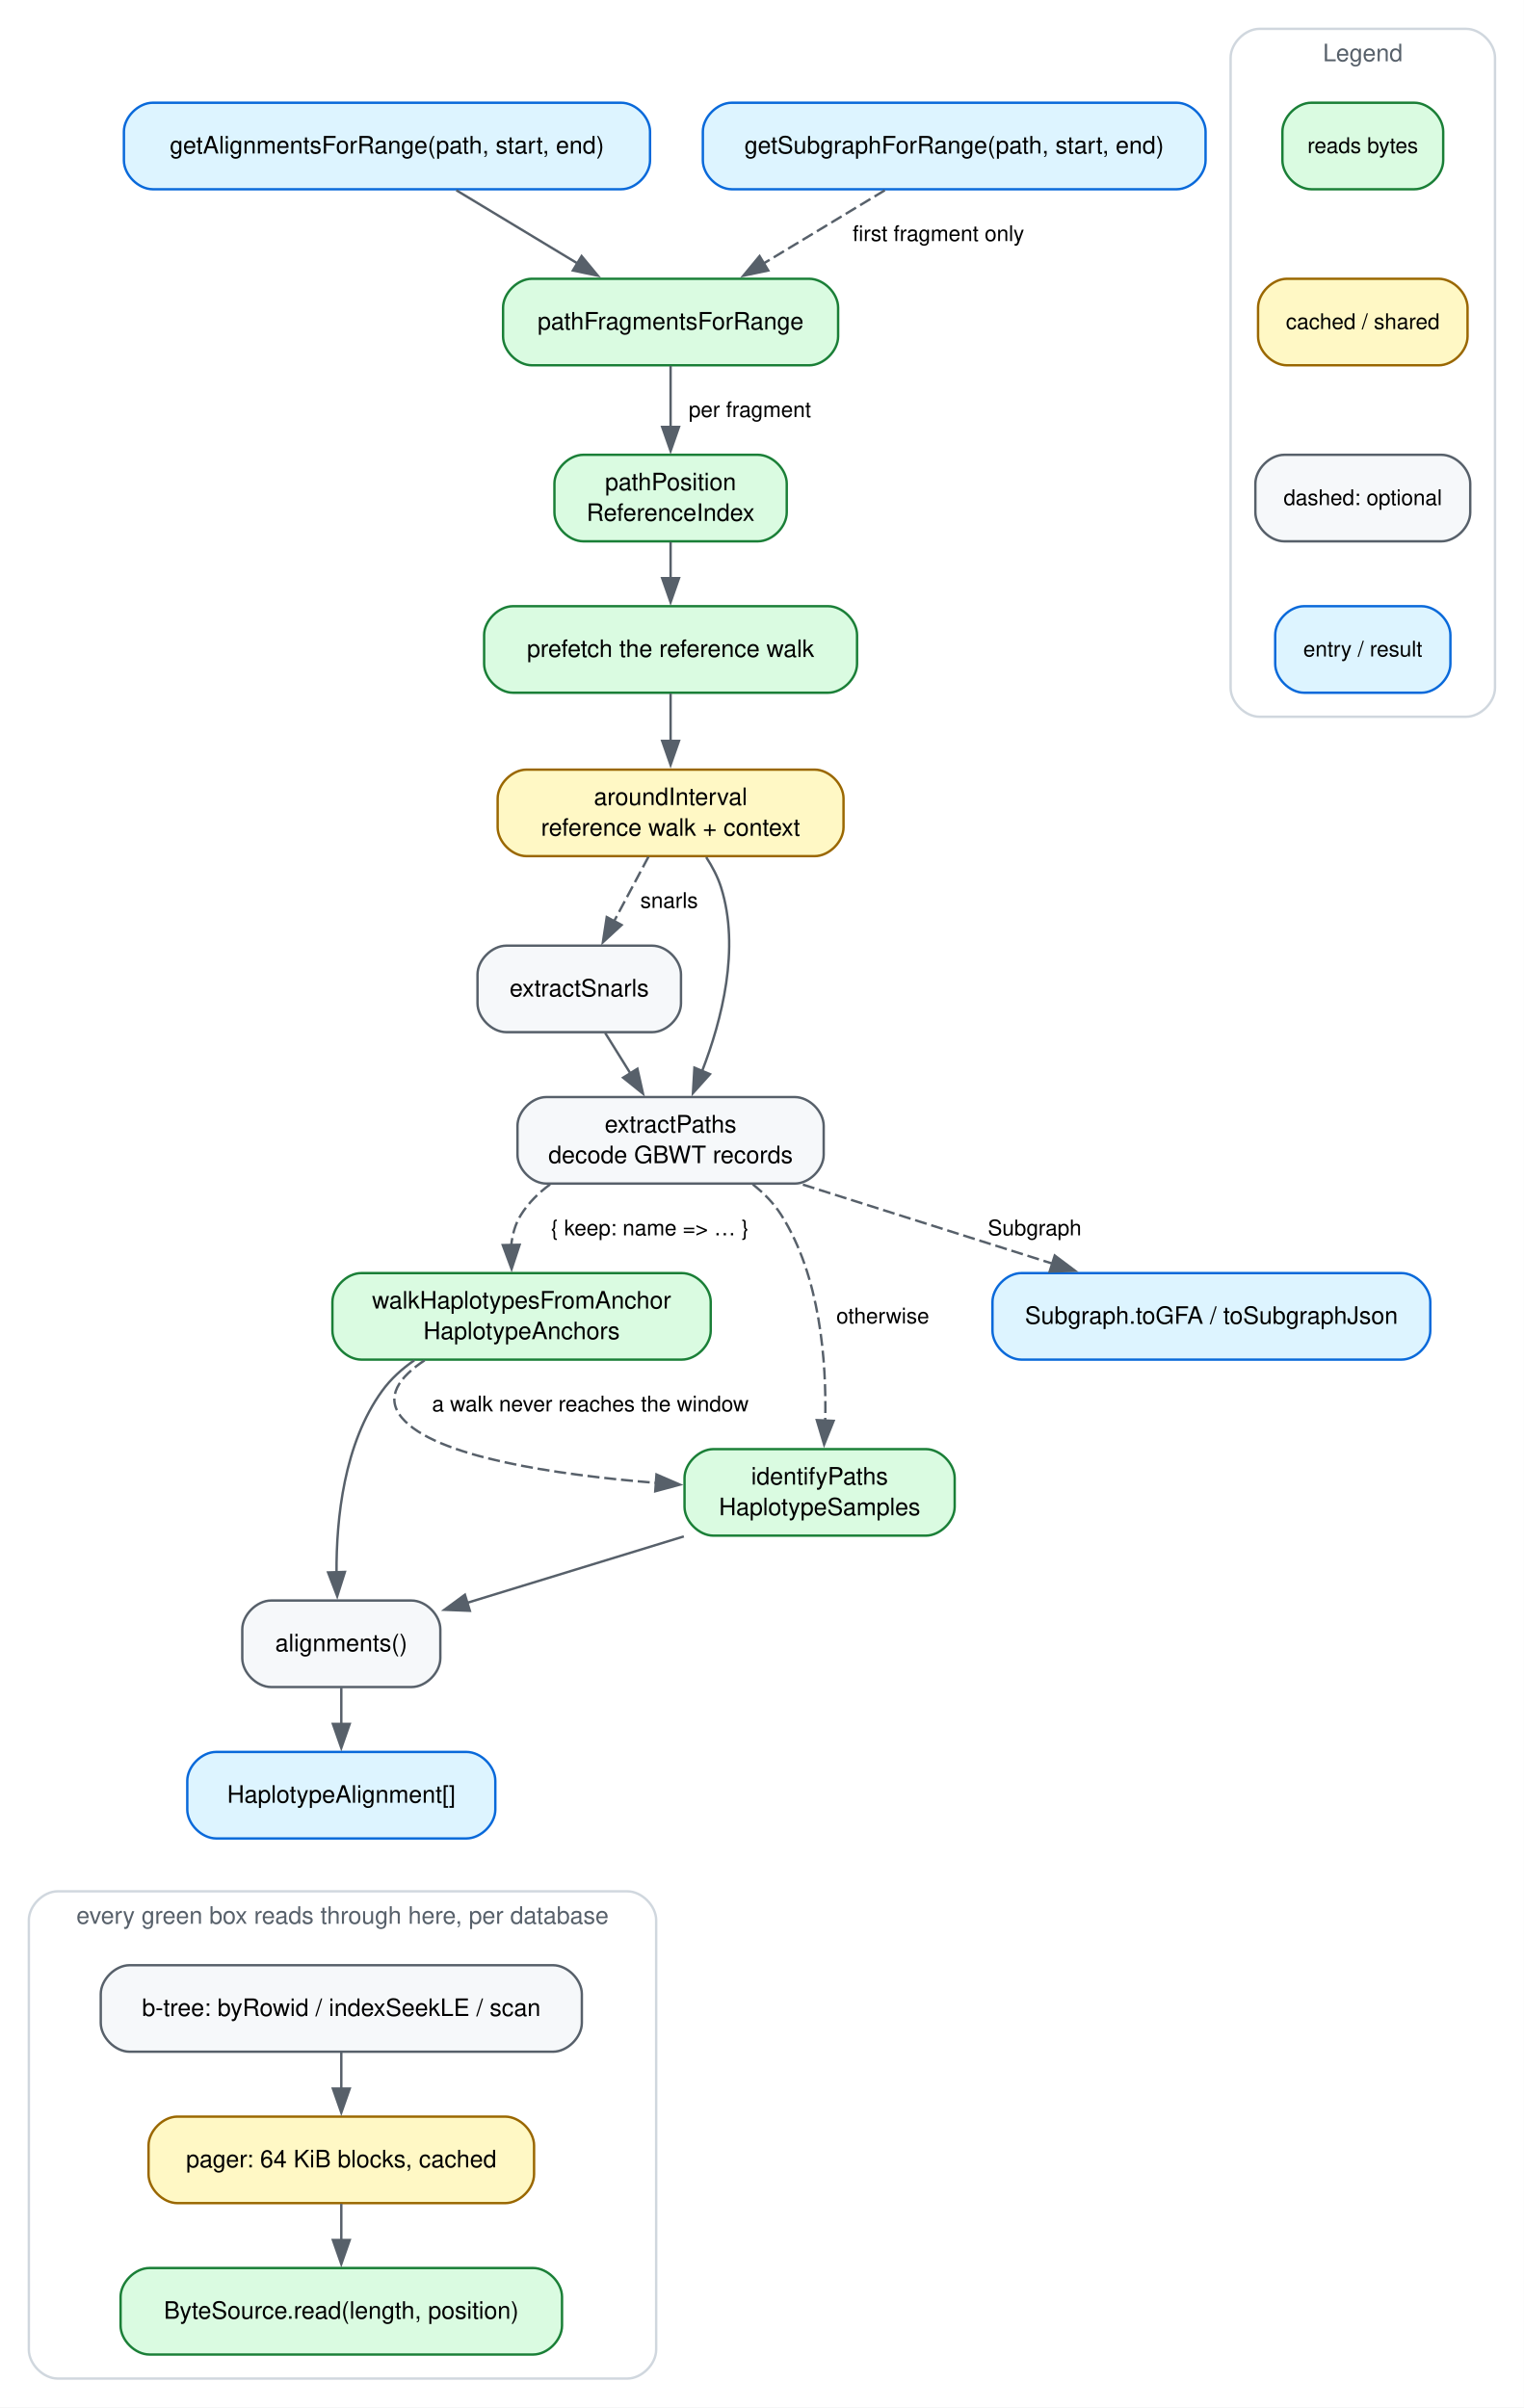
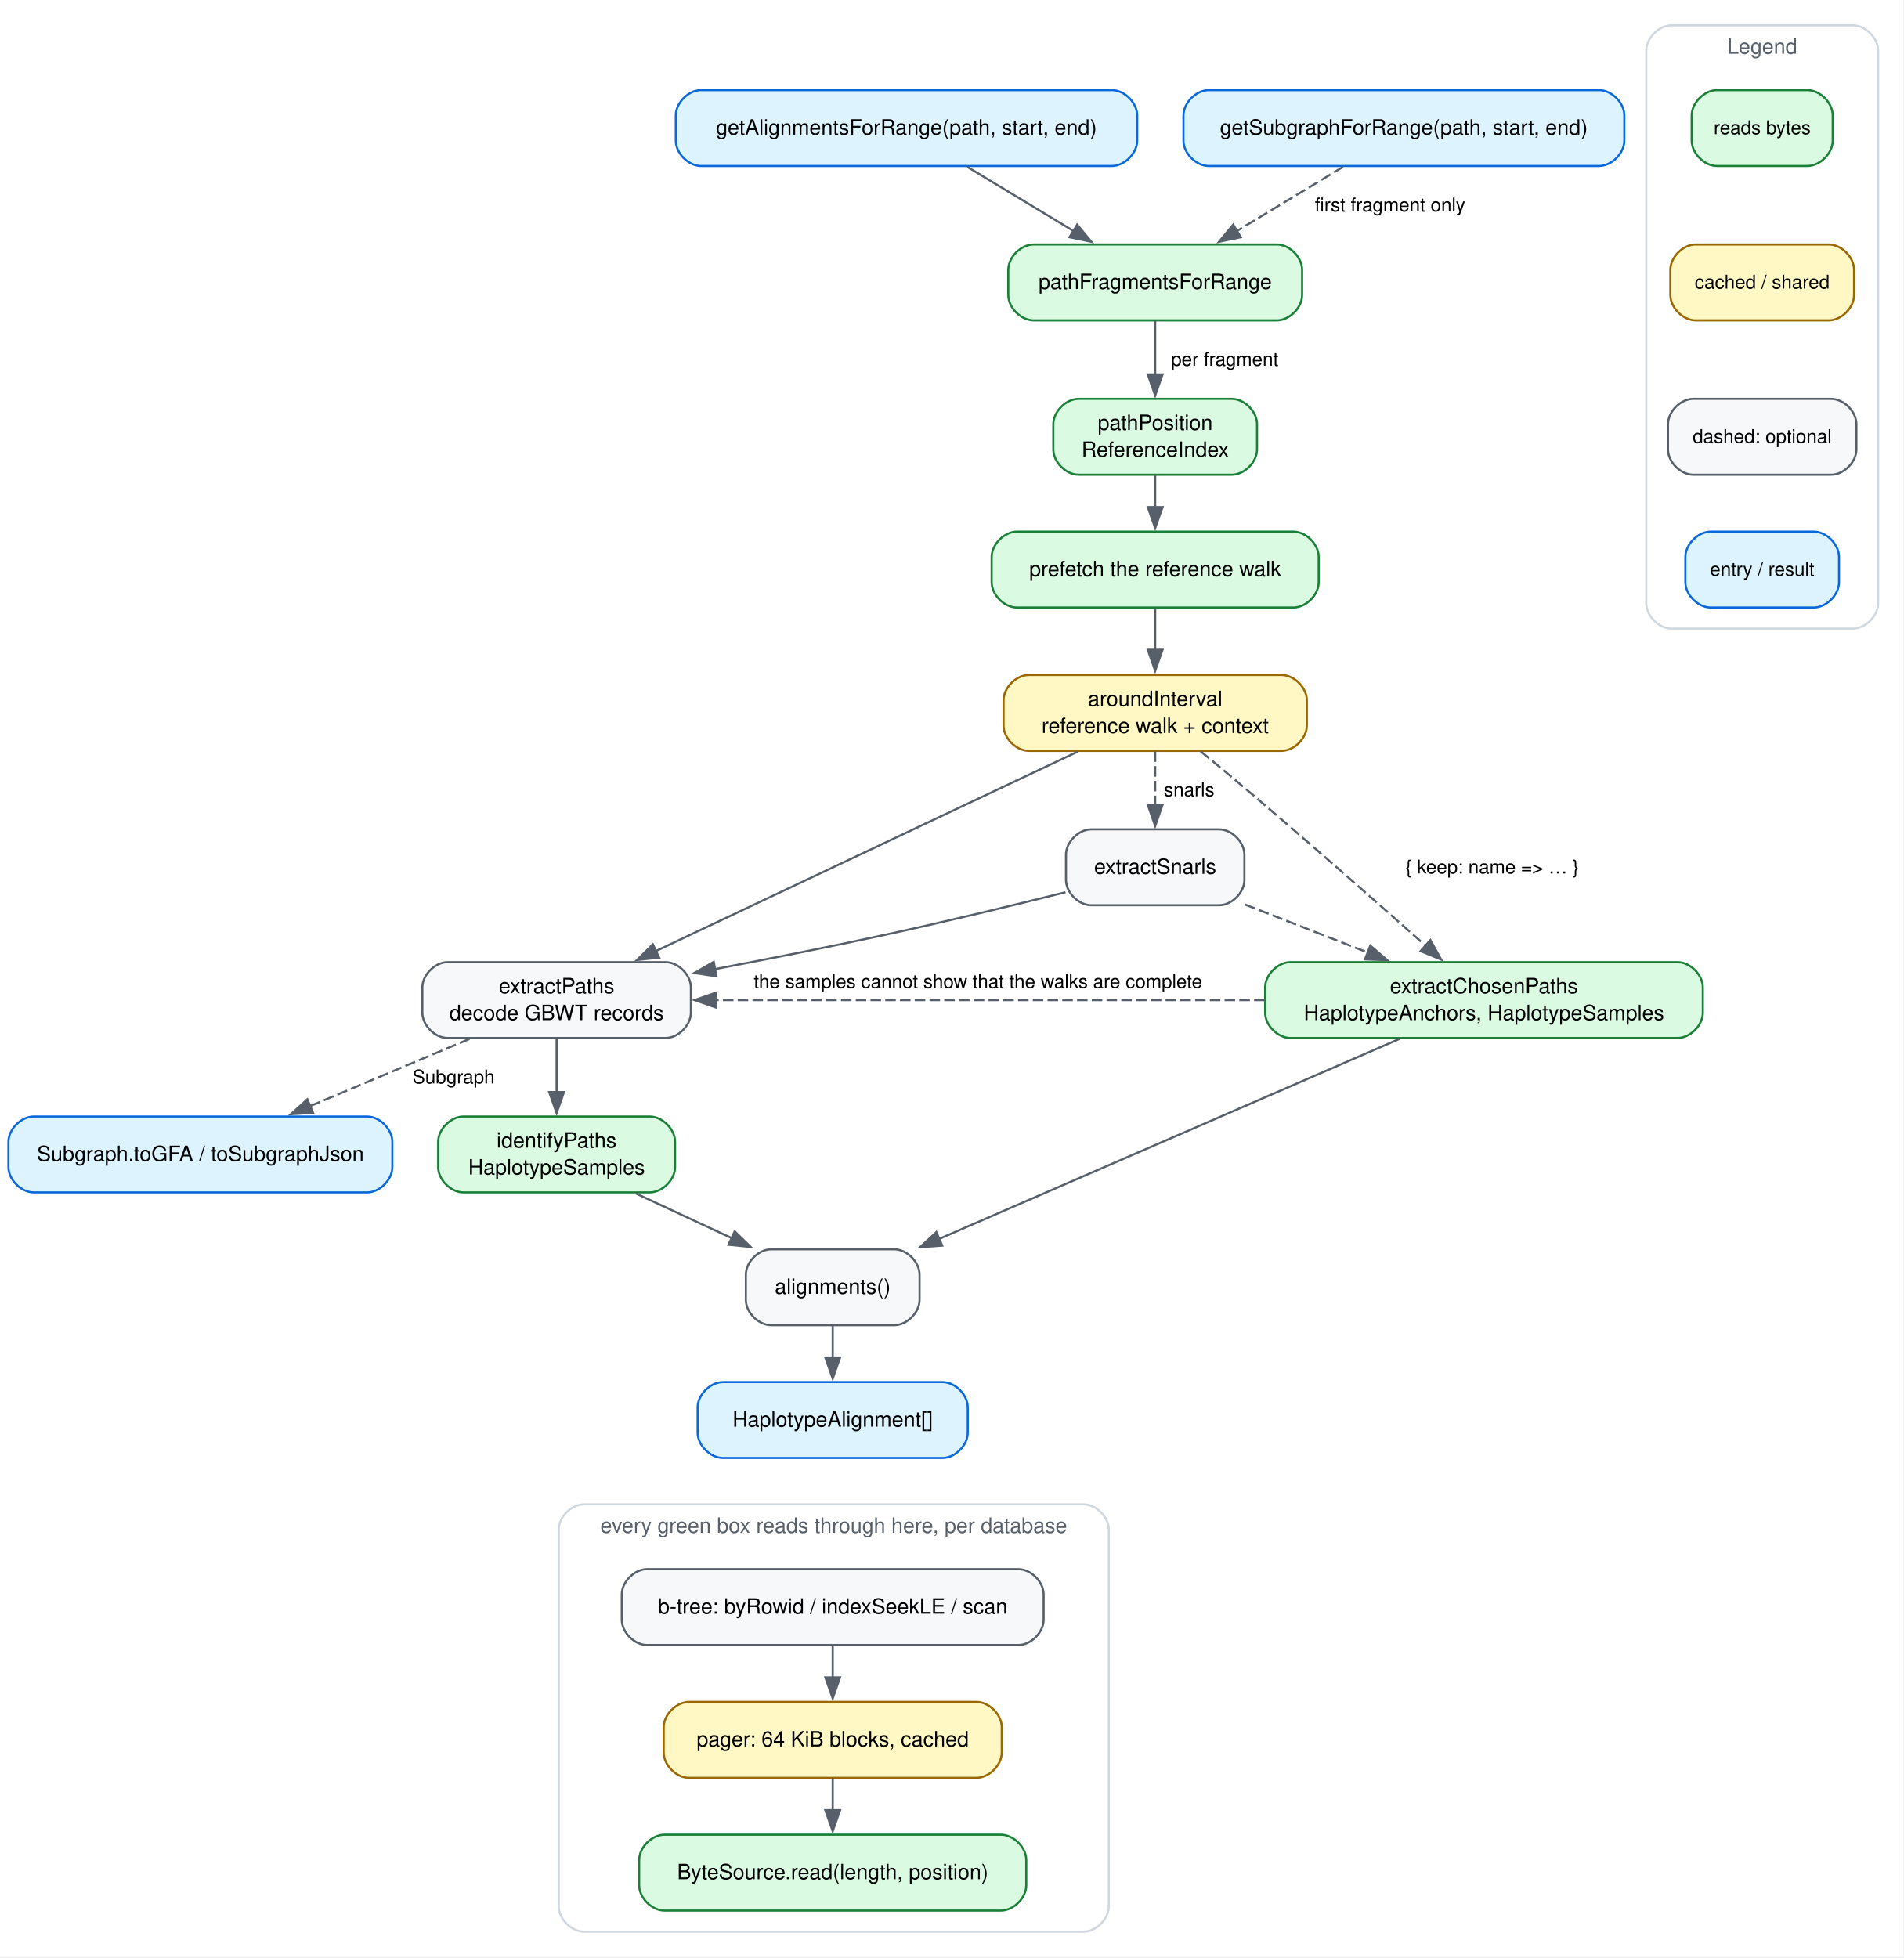
- <svg xmlns="http://www.w3.org/2000/svg" width="634pt" height="1002pt" viewBox="0.00 0.00 634.00 1002.00">
-   <g id="graph0" class="graph" transform="scale(1 1) rotate(0) translate(4 997.75)">
-     <polygon fill="white" stroke="none" points="-4,4 -4,-997.75 630,-997.75 630,4 -4,4" />
+ <svg xmlns="http://www.w3.org/2000/svg" width="903pt" height="929pt" viewBox="0.00 0.00 903.00 929.00">
+   <g id="graph0" class="graph" transform="scale(1 1) rotate(0) translate(4 924.5)">
+     <polygon fill="white" stroke="none" points="-4,4 -4,-924.5 899.08,-924.5 899.08,4 -4,4" />
    <g id="clust1" class="cluster">
-       <path fill="white" stroke="#d0d7de" d="M20,-8C20,-8 257,-8 257,-8 263,-8 269,-14 269,-20 269,-20 269,-198.75 269,-198.75 269,-204.75 263,-210.75 257,-210.75 257,-210.75 20,-210.75 20,-210.75 14,-210.75 8,-204.75 8,-198.75 8,-198.75 8,-20 8,-20 8,-14 14,-8 20,-8" />
-       <text xml:space="preserve" text-anchor="middle" x="138.5" y="-197.25" font-family="Helvetica,sans-Serif" font-size="10.00" fill="#57606a">every green box reads through here, per database</text>
+       <path fill="white" stroke="#d0d7de" d="M273.08,-8C273.08,-8 510.08,-8 510.08,-8 516.08,-8 522.08,-14 522.08,-20 522.08,-20 522.08,-198.75 522.08,-198.75 522.08,-204.75 516.08,-210.75 510.08,-210.75 510.08,-210.75 273.08,-210.75 273.08,-210.75 267.08,-210.75 261.08,-204.75 261.08,-198.75 261.08,-198.75 261.08,-20 261.08,-20 261.08,-14 267.08,-8 273.08,-8" />
+       <text xml:space="preserve" text-anchor="middle" x="391.58" y="-197.25" font-family="Helvetica,sans-Serif" font-size="10.00" fill="#57606a">every green box reads through here, per database</text>
    </g>
    <g id="clust2" class="cluster">
-       <path fill="white" stroke="#d0d7de" d="M520,-699.5C520,-699.5 606,-699.5 606,-699.5 612,-699.5 618,-705.5 618,-711.5 618,-711.5 618,-973.75 618,-973.75 618,-979.75 612,-985.75 606,-985.75 606,-985.75 520,-985.75 520,-985.75 514,-985.75 508,-979.75 508,-973.75 508,-973.75 508,-711.5 508,-711.5 508,-705.5 514,-699.5 520,-699.5" />
-       <text xml:space="preserve" text-anchor="middle" x="563" y="-972.25" font-family="Helvetica,sans-Serif" font-size="10.00" fill="#57606a">Legend</text>
+       <path fill="white" stroke="#d0d7de" d="M789.08,-626.25C789.08,-626.25 875.08,-626.25 875.08,-626.25 881.08,-626.25 887.08,-632.25 887.08,-638.25 887.08,-638.25 887.08,-900.5 887.08,-900.5 887.08,-906.5 881.08,-912.5 875.08,-912.5 875.08,-912.5 789.08,-912.5 789.08,-912.5 783.08,-912.5 777.08,-906.5 777.08,-900.5 777.08,-900.5 777.08,-638.25 777.08,-638.25 777.08,-632.25 783.08,-626.25 789.08,-626.25" />
+       <text xml:space="preserve" text-anchor="middle" x="832.08" y="-899" font-family="Helvetica,sans-Serif" font-size="10.00" fill="#57606a">Legend</text>
    </g>
    <g id="node1" class="node">
-       <path fill="#ddf4ff" stroke="#0969da" d="M254.45,-955C254.45,-955 59.55,-955 59.55,-955 53.55,-955 47.55,-949 47.55,-943 47.55,-943 47.55,-931 47.55,-931 47.55,-925 53.55,-919 59.55,-919 59.55,-919 254.45,-919 254.45,-919 260.45,-919 266.45,-925 266.45,-931 266.45,-931 266.45,-943 266.45,-943 266.45,-949 260.45,-955 254.45,-955" />
-       <text xml:space="preserve" text-anchor="middle" x="157" y="-933.88" font-family="Helvetica,sans-Serif" font-size="10.00">getAlignmentsForRange(path, start, end)</text>
+       <path fill="#ddf4ff" stroke="#0969da" d="M523.54,-881.75C523.54,-881.75 328.63,-881.75 328.63,-881.75 322.63,-881.75 316.63,-875.75 316.63,-869.75 316.63,-869.75 316.63,-857.75 316.63,-857.75 316.63,-851.75 322.63,-845.75 328.63,-845.75 328.63,-845.75 523.54,-845.75 523.54,-845.75 529.54,-845.75 535.54,-851.75 535.54,-857.75 535.54,-857.75 535.54,-869.75 535.54,-869.75 535.54,-875.75 529.54,-881.75 523.54,-881.75" />
+       <text xml:space="preserve" text-anchor="middle" x="426.08" y="-860.62" font-family="Helvetica,sans-Serif" font-size="10.00">getAlignmentsForRange(path, start, end)</text>
    </g>
    <g id="node2" class="node">
-       <path fill="#dafbe1" stroke="#1a7f37" d="M332.7,-881.75C332.7,-881.75 217.3,-881.75 217.3,-881.75 211.3,-881.75 205.3,-875.75 205.3,-869.75 205.3,-869.75 205.3,-857.75 205.3,-857.75 205.3,-851.75 211.3,-845.75 217.3,-845.75 217.3,-845.75 332.7,-845.75 332.7,-845.75 338.7,-845.75 344.7,-851.75 344.7,-857.75 344.7,-857.75 344.7,-869.75 344.7,-869.75 344.7,-875.75 338.7,-881.75 332.7,-881.75" />
-       <text xml:space="preserve" text-anchor="middle" x="275" y="-860.62" font-family="Helvetica,sans-Serif" font-size="10.00">pathFragmentsForRange</text>
+       <path fill="#dafbe1" stroke="#1a7f37" d="M601.79,-808.5C601.79,-808.5 486.38,-808.5 486.38,-808.5 480.38,-808.5 474.38,-802.5 474.38,-796.5 474.38,-796.5 474.38,-784.5 474.38,-784.5 474.38,-778.5 480.38,-772.5 486.38,-772.5 486.38,-772.5 601.79,-772.5 601.79,-772.5 607.79,-772.5 613.79,-778.5 613.79,-784.5 613.79,-784.5 613.79,-796.5 613.79,-796.5 613.79,-802.5 607.79,-808.5 601.79,-808.5" />
+       <text xml:space="preserve" text-anchor="middle" x="544.08" y="-787.38" font-family="Helvetica,sans-Serif" font-size="10.00">pathFragmentsForRange</text>
    </g>
    <g id="edge1" class="edge">
-       <path fill="none" stroke="#57606a" d="M185.87,-918.57C201.01,-909.43 219.77,-898.1 236.17,-888.2" />
-       <polygon fill="#57606a" stroke="#57606a" points="237.98,-891.19 244.73,-883.03 234.36,-885.2 237.98,-891.19" />
+       <path fill="none" stroke="#57606a" d="M454.95,-845.32C470.09,-836.18 488.85,-824.85 505.25,-814.95" />
+       <polygon fill="#57606a" stroke="#57606a" points="507.06,-817.94 513.81,-809.78 503.44,-811.95 507.06,-817.94" />
    </g>
    <g id="node3" class="node">
-       <path fill="#dafbe1" stroke="#1a7f37" d="M311.33,-808.5C311.33,-808.5 238.67,-808.5 238.67,-808.5 232.67,-808.5 226.67,-802.5 226.67,-796.5 226.67,-796.5 226.67,-784.5 226.67,-784.5 226.67,-778.5 232.67,-772.5 238.67,-772.5 238.67,-772.5 311.33,-772.5 311.33,-772.5 317.33,-772.5 323.33,-778.5 323.33,-784.5 323.33,-784.5 323.33,-796.5 323.33,-796.5 323.33,-802.5 317.33,-808.5 311.33,-808.5" />
-       <text xml:space="preserve" text-anchor="middle" x="275" y="-793.75" font-family="Helvetica,sans-Serif" font-size="10.00">pathPosition</text>
-       <text xml:space="preserve" text-anchor="middle" x="275" y="-781" font-family="Helvetica,sans-Serif" font-size="10.00">ReferenceIndex</text>
+       <path fill="#dafbe1" stroke="#1a7f37" d="M580.41,-735.25C580.41,-735.25 507.75,-735.25 507.75,-735.25 501.75,-735.25 495.75,-729.25 495.75,-723.25 495.75,-723.25 495.75,-711.25 495.75,-711.25 495.75,-705.25 501.75,-699.25 507.75,-699.25 507.75,-699.25 580.41,-699.25 580.41,-699.25 586.41,-699.25 592.41,-705.25 592.41,-711.25 592.41,-711.25 592.41,-723.25 592.41,-723.25 592.41,-729.25 586.41,-735.25 580.41,-735.25" />
+       <text xml:space="preserve" text-anchor="middle" x="544.08" y="-720.5" font-family="Helvetica,sans-Serif" font-size="10.00">pathPosition</text>
+       <text xml:space="preserve" text-anchor="middle" x="544.08" y="-707.75" font-family="Helvetica,sans-Serif" font-size="10.00">ReferenceIndex</text>
    </g>
    <g id="edge3" class="edge">
-       <path fill="none" stroke="#57606a" d="M275,-845.5C275,-837.8 275,-828.52 275,-819.84" />
-       <polygon fill="#57606a" stroke="#57606a" points="278.5,-820.1 275,-810.1 271.5,-820.1 278.5,-820.1" />
-       <text xml:space="preserve" text-anchor="middle" x="308" y="-824.2" font-family="Helvetica,sans-Serif" font-size="9.00"> per fragment </text>
+       <path fill="none" stroke="#57606a" d="M544.08,-772.25C544.08,-764.55 544.08,-755.27 544.08,-746.59" />
+       <polygon fill="#57606a" stroke="#57606a" points="547.58,-746.85 544.08,-736.85 540.58,-746.85 547.58,-746.85" />
+       <text xml:space="preserve" text-anchor="middle" x="577.08" y="-750.95" font-family="Helvetica,sans-Serif" font-size="9.00"> per fragment </text>
    </g>
    <g id="node4" class="node">
-       <path fill="#dafbe1" stroke="#1a7f37" d="M340.58,-745.5C340.58,-745.5 209.42,-745.5 209.42,-745.5 203.42,-745.5 197.42,-739.5 197.42,-733.5 197.42,-733.5 197.42,-721.5 197.42,-721.5 197.42,-715.5 203.42,-709.5 209.42,-709.5 209.42,-709.5 340.58,-709.5 340.58,-709.5 346.58,-709.5 352.58,-715.5 352.58,-721.5 352.58,-721.5 352.58,-733.5 352.58,-733.5 352.58,-739.5 346.58,-745.5 340.58,-745.5" />
-       <text xml:space="preserve" text-anchor="middle" x="275" y="-724.38" font-family="Helvetica,sans-Serif" font-size="10.00">prefetch the reference walk</text>
+       <path fill="#dafbe1" stroke="#1a7f37" d="M609.66,-672.25C609.66,-672.25 478.5,-672.25 478.5,-672.25 472.5,-672.25 466.5,-666.25 466.5,-660.25 466.5,-660.25 466.5,-648.25 466.5,-648.25 466.5,-642.25 472.5,-636.25 478.5,-636.25 478.5,-636.25 609.66,-636.25 609.66,-636.25 615.66,-636.25 621.66,-642.25 621.66,-648.25 621.66,-648.25 621.66,-660.25 621.66,-660.25 621.66,-666.25 615.66,-672.25 609.66,-672.25" />
+       <text xml:space="preserve" text-anchor="middle" x="544.08" y="-651.12" font-family="Helvetica,sans-Serif" font-size="10.00">prefetch the reference walk</text>
    </g>
    <g id="edge4" class="edge">
-       <path fill="none" stroke="#57606a" d="M275,-772.18C275,-767.38 275,-762.03 275,-756.77" />
-       <polygon fill="#57606a" stroke="#57606a" points="278.5,-757.16 275,-747.16 271.5,-757.16 278.5,-757.16" />
+       <path fill="none" stroke="#57606a" d="M544.08,-698.93C544.08,-694.13 544.08,-688.78 544.08,-683.52" />
+       <polygon fill="#57606a" stroke="#57606a" points="547.58,-683.91 544.08,-673.91 540.58,-683.91 547.58,-683.91" />
    </g>
    <g id="node5" class="node">
-       <path fill="#fff8c5" stroke="#9a6700" d="M334.95,-677.5C334.95,-677.5 215.05,-677.5 215.05,-677.5 209.05,-677.5 203.05,-671.5 203.05,-665.5 203.05,-665.5 203.05,-653.5 203.05,-653.5 203.05,-647.5 209.05,-641.5 215.05,-641.5 215.05,-641.5 334.95,-641.5 334.95,-641.5 340.95,-641.5 346.95,-647.5 346.95,-653.5 346.95,-653.5 346.95,-665.5 346.95,-665.5 346.95,-671.5 340.95,-677.5 334.95,-677.5" />
-       <text xml:space="preserve" text-anchor="middle" x="275" y="-662.75" font-family="Helvetica,sans-Serif" font-size="10.00">aroundInterval</text>
-       <text xml:space="preserve" text-anchor="middle" x="275" y="-650" font-family="Helvetica,sans-Serif" font-size="10.00">reference walk + context</text>
+       <path fill="#fff8c5" stroke="#9a6700" d="M604.04,-604.25C604.04,-604.25 484.13,-604.25 484.13,-604.25 478.13,-604.25 472.13,-598.25 472.13,-592.25 472.13,-592.25 472.13,-580.25 472.13,-580.25 472.13,-574.25 478.13,-568.25 484.13,-568.25 484.13,-568.25 604.04,-568.25 604.04,-568.25 610.04,-568.25 616.04,-574.25 616.04,-580.25 616.04,-580.25 616.04,-592.25 616.04,-592.25 616.04,-598.25 610.04,-604.25 604.04,-604.25" />
+       <text xml:space="preserve" text-anchor="middle" x="544.08" y="-589.5" font-family="Helvetica,sans-Serif" font-size="10.00">aroundInterval</text>
+       <text xml:space="preserve" text-anchor="middle" x="544.08" y="-576.75" font-family="Helvetica,sans-Serif" font-size="10.00">reference walk + context</text>
    </g>
    <g id="edge5" class="edge">
-       <path fill="none" stroke="#57606a" d="M275,-709.16C275,-703.07 275,-696.05 275,-689.28" />
-       <polygon fill="#57606a" stroke="#57606a" points="278.5,-689.47 275,-679.47 271.5,-689.47 278.5,-689.47" />
+       <path fill="none" stroke="#57606a" d="M544.08,-635.91C544.08,-629.82 544.08,-622.8 544.08,-616.03" />
+       <polygon fill="#57606a" stroke="#57606a" points="547.58,-616.22 544.08,-606.22 540.58,-616.22 547.58,-616.22" />
    </g>
    <g id="node6" class="node">
-       <path fill="#f6f8fa" stroke="#57606a" d="M267.33,-604.25C267.33,-604.25 206.67,-604.25 206.67,-604.25 200.67,-604.25 194.67,-598.25 194.67,-592.25 194.67,-592.25 194.67,-580.25 194.67,-580.25 194.67,-574.25 200.67,-568.25 206.67,-568.25 206.67,-568.25 267.33,-568.25 267.33,-568.25 273.33,-568.25 279.33,-574.25 279.33,-580.25 279.33,-580.25 279.33,-592.25 279.33,-592.25 279.33,-598.25 273.33,-604.25 267.33,-604.25" />
-       <text xml:space="preserve" text-anchor="middle" x="237" y="-583.12" font-family="Helvetica,sans-Serif" font-size="10.00">extractSnarls</text>
+       <path fill="#f6f8fa" stroke="#57606a" d="M574.41,-531C574.41,-531 513.75,-531 513.75,-531 507.75,-531 501.75,-525 501.75,-519 501.75,-519 501.75,-507 501.75,-507 501.75,-501 507.75,-495 513.75,-495 513.75,-495 574.41,-495 574.41,-495 580.41,-495 586.41,-501 586.41,-507 586.41,-507 586.41,-519 586.41,-519 586.41,-525 580.41,-531 574.41,-531" />
+       <text xml:space="preserve" text-anchor="middle" x="544.08" y="-509.88" font-family="Helvetica,sans-Serif" font-size="10.00">extractSnarls</text>
    </g>
    <g id="edge6" class="edge">
-       <path fill="none" stroke="#57606a" stroke-dasharray="5,2" d="M265.8,-641.25C261.51,-633.2 256.29,-623.42 251.49,-614.41" />
-       <polygon fill="#57606a" stroke="#57606a" points="254.62,-612.85 246.83,-605.67 248.44,-616.14 254.62,-612.85" />
-       <text xml:space="preserve" text-anchor="middle" x="274.4" y="-619.95" font-family="Helvetica,sans-Serif" font-size="9.00"> snarls </text>
+       <path fill="none" stroke="#57606a" stroke-dasharray="5,2" d="M544.08,-568C544.08,-560.3 544.08,-551.02 544.08,-542.34" />
+       <polygon fill="#57606a" stroke="#57606a" points="547.58,-542.6 544.08,-532.6 540.58,-542.6 547.58,-542.6" />
+       <text xml:space="preserve" text-anchor="middle" x="560.21" y="-546.7" font-family="Helvetica,sans-Serif" font-size="9.00"> snarls </text>
    </g>
    <g id="node7" class="node">
-       <path fill="#f6f8fa" stroke="#57606a" d="M326.7,-541.25C326.7,-541.25 223.3,-541.25 223.3,-541.25 217.3,-541.25 211.3,-535.25 211.3,-529.25 211.3,-529.25 211.3,-517.25 211.3,-517.25 211.3,-511.25 217.3,-505.25 223.3,-505.25 223.3,-505.25 326.7,-505.25 326.7,-505.25 332.7,-505.25 338.7,-511.25 338.7,-517.25 338.7,-517.25 338.7,-529.25 338.7,-529.25 338.7,-535.25 332.7,-541.25 326.7,-541.25" />
-       <text xml:space="preserve" text-anchor="middle" x="275" y="-526.5" font-family="Helvetica,sans-Serif" font-size="10.00">extractPaths</text>
-       <text xml:space="preserve" text-anchor="middle" x="275" y="-513.75" font-family="Helvetica,sans-Serif" font-size="10.00">decode GBWT records</text>
+       <path fill="#f6f8fa" stroke="#57606a" d="M311.79,-468C311.79,-468 208.38,-468 208.38,-468 202.38,-468 196.38,-462 196.38,-456 196.38,-456 196.38,-444 196.38,-444 196.38,-438 202.38,-432 208.38,-432 208.38,-432 311.79,-432 311.79,-432 317.79,-432 323.79,-438 323.79,-444 323.79,-444 323.79,-456 323.79,-456 323.79,-462 317.79,-468 311.79,-468" />
+       <text xml:space="preserve" text-anchor="middle" x="260.08" y="-453.25" font-family="Helvetica,sans-Serif" font-size="10.00">extractPaths</text>
+       <text xml:space="preserve" text-anchor="middle" x="260.08" y="-440.5" font-family="Helvetica,sans-Serif" font-size="10.00">decode GBWT records</text>
    </g>
    <g id="edge7" class="edge">
-       <path fill="none" stroke="#57606a" d="M289.82,-641.05C292.36,-637.15 294.62,-632.87 296,-628.5 304,-603.13 296.34,-573.29 288.11,-552.05" />
-       <polygon fill="#57606a" stroke="#57606a" points="291.38,-550.78 284.3,-542.9 284.92,-553.48 291.38,-550.78" />
+       <path fill="none" stroke="#57606a" d="M507.24,-567.84C456.06,-543.64 363.41,-499.85 307.24,-473.29" />
+       <polygon fill="#57606a" stroke="#57606a" points="308.76,-470.14 298.22,-469.03 305.76,-476.47 308.76,-470.14" />
+     </g>
+     <g id="node8" class="node">
+       <path fill="#dafbe1" stroke="#1a7f37" d="M791.91,-468C791.91,-468 608.25,-468 608.25,-468 602.25,-468 596.25,-462 596.25,-456 596.25,-456 596.25,-444 596.25,-444 596.25,-438 602.25,-432 608.25,-432 608.25,-432 791.91,-432 791.91,-432 797.91,-432 803.91,-438 803.91,-444 803.91,-444 803.91,-456 803.91,-456 803.91,-462 797.91,-468 791.91,-468" />
+       <text xml:space="preserve" text-anchor="middle" x="700.08" y="-453.25" font-family="Helvetica,sans-Serif" font-size="10.00">extractChosenPaths</text>
+       <text xml:space="preserve" text-anchor="middle" x="700.08" y="-440.5" font-family="Helvetica,sans-Serif" font-size="10.00">HaplotypeAnchors, HaplotypeSamples</text>
+     </g>
+     <g id="edge9" class="edge">
+       <path fill="none" stroke="#57606a" stroke-dasharray="5,2" d="M565.72,-567.94C570.79,-563.82 576.15,-559.41 581.08,-555.25 612.74,-528.57 648.37,-497.16 672.33,-475.85" />
+       <polygon fill="#57606a" stroke="#57606a" points="674.64,-478.48 679.77,-469.21 669.98,-473.25 674.64,-478.48" />
+       <text xml:space="preserve" text-anchor="middle" x="703.99" y="-510.07" font-family="Helvetica,sans-Serif" font-size="9.00"> { keep: name =&gt; … } </text>
    </g>
    <g id="edge8" class="edge">
-       <path fill="none" stroke="#57606a" d="M247.79,-567.93C251.11,-562.61 254.84,-556.62 258.45,-550.82" />
-       <polygon fill="#57606a" stroke="#57606a" points="261.2,-553.02 263.52,-542.68 255.26,-549.32 261.2,-553.02" />
+       <path fill="none" stroke="#57606a" d="M501.53,-501.16C476.68,-494.96 444.68,-487.21 416.08,-481 389.79,-475.29 360.88,-469.58 335.16,-464.69" />
+       <polygon fill="#57606a" stroke="#57606a" points="335.94,-461.27 325.46,-462.86 334.64,-468.15 335.94,-461.27" />
    </g>
-     <g id="node8" class="node">
-       <path fill="#dafbe1" stroke="#1a7f37" d="M279.7,-468C279.7,-468 146.3,-468 146.3,-468 140.3,-468 134.3,-462 134.3,-456 134.3,-456 134.3,-444 134.3,-444 134.3,-438 140.3,-432 146.3,-432 146.3,-432 279.7,-432 279.7,-432 285.7,-432 291.7,-438 291.7,-444 291.7,-444 291.7,-456 291.7,-456 291.7,-462 285.7,-468 279.7,-468" />
-       <text xml:space="preserve" text-anchor="middle" x="213" y="-453.25" font-family="Helvetica,sans-Serif" font-size="10.00">walkHaplotypesFromAnchor</text>
-       <text xml:space="preserve" text-anchor="middle" x="213" y="-440.5" font-family="Helvetica,sans-Serif" font-size="10.00">HaplotypeAnchors</text>
-     </g>
-     <g id="edge9" class="edge">
-       <path fill="none" stroke="#57606a" stroke-dasharray="5,2" d="M224.85,-504.89C220.09,-501.4 215.88,-497.23 212.75,-492.25 210.33,-488.4 209.13,-483.93 208.69,-479.38" />
-       <polygon fill="#57606a" stroke="#57606a" points="212.18,-479.78 208.86,-469.72 205.18,-479.65 212.18,-479.78" />
-       <text xml:space="preserve" text-anchor="middle" x="266.38" y="-483.7" font-family="Helvetica,sans-Serif" font-size="9.00"> { keep: name =&gt; … } </text>
+     <g id="edge10" class="edge">
+       <path fill="none" stroke="#57606a" stroke-dasharray="5,2" d="M586.71,-495.33C604.66,-488.31 625.79,-480.05 644.91,-472.57" />
+       <polygon fill="#57606a" stroke="#57606a" points="646.15,-475.85 654.19,-468.94 643.6,-469.33 646.15,-475.85" />
    </g>
    <g id="node9" class="node">
-       <path fill="#dafbe1" stroke="#1a7f37" d="M381.2,-394.75C381.2,-394.75 292.8,-394.75 292.8,-394.75 286.8,-394.75 280.8,-388.75 280.8,-382.75 280.8,-382.75 280.8,-370.75 280.8,-370.75 280.8,-364.75 286.8,-358.75 292.8,-358.75 292.8,-358.75 381.2,-358.75 381.2,-358.75 387.2,-358.75 393.2,-364.75 393.2,-370.75 393.2,-370.75 393.2,-382.75 393.2,-382.75 393.2,-388.75 387.2,-394.75 381.2,-394.75" />
-       <text xml:space="preserve" text-anchor="middle" x="337" y="-380" font-family="Helvetica,sans-Serif" font-size="10.00">identifyPaths</text>
-       <text xml:space="preserve" text-anchor="middle" x="337" y="-367.25" font-family="Helvetica,sans-Serif" font-size="10.00">HaplotypeSamples</text>
+       <path fill="#dafbe1" stroke="#1a7f37" d="M304.29,-394.75C304.29,-394.75 215.88,-394.75 215.88,-394.75 209.88,-394.75 203.88,-388.75 203.88,-382.75 203.88,-382.75 203.88,-370.75 203.88,-370.75 203.88,-364.75 209.88,-358.75 215.88,-358.75 215.88,-358.75 304.29,-358.75 304.29,-358.75 310.29,-358.75 316.29,-364.75 316.29,-370.75 316.29,-370.75 316.29,-382.75 316.29,-382.75 316.29,-388.75 310.29,-394.75 304.29,-394.75" />
+       <text xml:space="preserve" text-anchor="middle" x="260.08" y="-380" font-family="Helvetica,sans-Serif" font-size="10.00">identifyPaths</text>
+       <text xml:space="preserve" text-anchor="middle" x="260.08" y="-367.25" font-family="Helvetica,sans-Serif" font-size="10.00">HaplotypeSamples</text>
    </g>
-     <g id="edge10" class="edge">
-       <path fill="none" stroke="#57606a" stroke-dasharray="5,2" d="M309.21,-504.91C313.78,-501.29 317.93,-497.08 321,-492.25 337.29,-466.6 339.91,-431.23 339.33,-406.62" />
-       <polygon fill="#57606a" stroke="#57606a" points="342.83,-406.51 338.88,-396.68 335.84,-406.82 342.83,-406.51" />
-       <text xml:space="preserve" text-anchor="middle" x="363.28" y="-447.07" font-family="Helvetica,sans-Serif" font-size="9.00"> otherwise </text>
+     <g id="edge11" class="edge">
+       <path fill="none" stroke="#57606a" d="M260.08,-431.75C260.08,-424.05 260.08,-414.77 260.08,-406.09" />
+       <polygon fill="#57606a" stroke="#57606a" points="263.58,-406.35 260.08,-396.35 256.58,-406.35 263.58,-406.35" />
    </g>
    <g id="node13" class="node">
-       <path fill="#ddf4ff" stroke="#0969da" d="M579.08,-468C579.08,-468 420.92,-468 420.92,-468 414.92,-468 408.92,-462 408.92,-456 408.92,-456 408.92,-444 408.92,-444 408.92,-438 414.92,-432 420.92,-432 420.92,-432 579.08,-432 579.08,-432 585.08,-432 591.08,-438 591.08,-444 591.08,-444 591.08,-456 591.08,-456 591.08,-462 585.08,-468 579.08,-468" />
-       <text xml:space="preserve" text-anchor="middle" x="500" y="-446.88" font-family="Helvetica,sans-Serif" font-size="10.00">Subgraph.toGFA / toSubgraphJson</text>
+       <path fill="#ddf4ff" stroke="#0969da" d="M170.16,-394.75C170.16,-394.75 12,-394.75 12,-394.75 6,-394.75 0,-388.75 0,-382.75 0,-382.75 0,-370.75 0,-370.75 0,-364.75 6,-358.75 12,-358.75 12,-358.75 170.16,-358.75 170.16,-358.75 176.16,-358.75 182.16,-364.75 182.16,-370.75 182.16,-370.75 182.16,-382.75 182.16,-382.75 182.16,-388.75 176.16,-394.75 170.16,-394.75" />
+       <text xml:space="preserve" text-anchor="middle" x="91.08" y="-373.62" font-family="Helvetica,sans-Serif" font-size="10.00">Subgraph.toGFA / toSubgraphJson</text>
+     </g>
+     <g id="edge16" class="edge">
+       <path fill="none" stroke="#57606a" stroke-dasharray="5,2" d="M218.74,-431.57C195.93,-421.95 167.38,-409.92 143.06,-399.67" />
+       <polygon fill="#57606a" stroke="#57606a" points="144.55,-396.49 133.98,-395.83 141.83,-402.94 144.55,-396.49" />
+       <text xml:space="preserve" text-anchor="middle" x="211.2" y="-410.45" font-family="Helvetica,sans-Serif" font-size="9.00"> Subgraph </text>
+     </g>
+     <g id="edge14" class="edge">
+       <path fill="none" stroke="#57606a" stroke-dasharray="5,2" d="M596,-450C515.88,-450 407.05,-450 335.25,-450" />
+       <polygon fill="#57606a" stroke="#57606a" points="335.57,-446.5 325.57,-450 335.57,-453.5 335.57,-446.5" />
+       <text xml:space="preserve" text-anchor="middle" x="460.02" y="-455.7" font-family="Helvetica,sans-Serif" font-size="9.00"> the samples cannot show that the walks are complete </text>
+     </g>
+     <g id="node10" class="node">
+       <path fill="#f6f8fa" stroke="#57606a" d="M420.29,-331.75C420.29,-331.75 361.88,-331.75 361.88,-331.75 355.88,-331.75 349.88,-325.75 349.88,-319.75 349.88,-319.75 349.88,-307.75 349.88,-307.75 349.88,-301.75 355.88,-295.75 361.88,-295.75 361.88,-295.75 420.29,-295.75 420.29,-295.75 426.29,-295.75 432.29,-301.75 432.29,-307.75 432.29,-307.75 432.29,-319.75 432.29,-319.75 432.29,-325.75 426.29,-331.75 420.29,-331.75" />
+       <text xml:space="preserve" text-anchor="middle" x="391.08" y="-310.62" font-family="Helvetica,sans-Serif" font-size="10.00">alignments()</text>
+     </g>
+     <g id="edge12" class="edge">
+       <path fill="none" stroke="#57606a" d="M660,-431.59C604.08,-407.29 502.67,-363.23 441.63,-336.71" />
+       <polygon fill="#57606a" stroke="#57606a" points="443.04,-333.51 432.48,-332.74 440.25,-339.93 443.04,-333.51" />
+     </g>
+     <g id="edge13" class="edge">
+       <path fill="none" stroke="#57606a" d="M297.62,-358.27C311.87,-351.63 328.3,-343.98 343.36,-336.97" />
+       <polygon fill="#57606a" stroke="#57606a" points="344.58,-340.27 352.16,-332.87 341.62,-333.92 344.58,-340.27" />
+     </g>
+     <g id="node11" class="node">
+       <path fill="#ddf4ff" stroke="#0969da" d="M443.16,-268.75C443.16,-268.75 339,-268.75 339,-268.75 333,-268.75 327,-262.75 327,-256.75 327,-256.75 327,-244.75 327,-244.75 327,-238.75 333,-232.75 339,-232.75 339,-232.75 443.16,-232.75 443.16,-232.75 449.16,-232.75 455.16,-238.75 455.16,-244.75 455.16,-244.75 455.16,-256.75 455.16,-256.75 455.16,-262.75 449.16,-268.75 443.16,-268.75" />
+       <text xml:space="preserve" text-anchor="middle" x="391.08" y="-247.62" font-family="Helvetica,sans-Serif" font-size="10.00">HaplotypeAlignment[]</text>
    </g>
    <g id="edge15" class="edge">
-       <path fill="none" stroke="#57606a" stroke-dasharray="5,2" d="M330.04,-504.82C361.37,-494.9 400.82,-482.41 433.82,-471.96" />
-       <polygon fill="#57606a" stroke="#57606a" points="434.83,-475.31 443.3,-468.95 432.71,-468.64 434.83,-475.31" />
-       <text xml:space="preserve" text-anchor="middle" x="426.47" y="-483.7" font-family="Helvetica,sans-Serif" font-size="9.00"> Subgraph </text>
-     </g>
-     <g id="edge13" class="edge">
-       <path fill="none" stroke="#57606a" stroke-dasharray="5,2" d="M172.65,-431.68C162.28,-424.83 155.88,-416.5 163.25,-407.75 176.87,-391.58 226.39,-384.12 269.1,-380.69" />
-       <polygon fill="#57606a" stroke="#57606a" points="269.13,-384.19 278.85,-379.97 268.62,-377.21 269.13,-384.19" />
-       <text xml:space="preserve" text-anchor="middle" x="241.62" y="-410.45" font-family="Helvetica,sans-Serif" font-size="9.00"> a walk never reaches the window </text>
-     </g>
-     <g id="node10" class="node">
-       <path fill="#f6f8fa" stroke="#57606a" d="M167.2,-331.75C167.2,-331.75 108.8,-331.75 108.8,-331.75 102.8,-331.75 96.8,-325.75 96.8,-319.75 96.8,-319.75 96.8,-307.75 96.8,-307.75 96.8,-301.75 102.8,-295.75 108.8,-295.75 108.8,-295.75 167.2,-295.75 167.2,-295.75 173.2,-295.75 179.2,-301.75 179.2,-307.75 179.2,-307.75 179.2,-319.75 179.2,-319.75 179.2,-325.75 173.2,-331.75 167.2,-331.75" />
-       <text xml:space="preserve" text-anchor="middle" x="138" y="-310.62" font-family="Helvetica,sans-Serif" font-size="10.00">alignments()</text>
-     </g>
-     <g id="edge11" class="edge">
-       <path fill="none" stroke="#57606a" d="M168.37,-431.7C163.25,-428.16 158.59,-423.96 155,-419 139.12,-397.11 135.89,-365.84 136.01,-343.26" />
-       <polygon fill="#57606a" stroke="#57606a" points="139.5,-343.65 136.3,-333.55 132.51,-343.44 139.5,-343.65" />
-     </g>
-     <g id="edge12" class="edge">
-       <path fill="none" stroke="#57606a" d="M280.51,-358.43C252.1,-349.73 217.91,-339.24 190.14,-330.73" />
-       <polygon fill="#57606a" stroke="#57606a" points="191.48,-327.48 180.89,-327.9 189.43,-334.17 191.48,-327.48" />
-     </g>
-     <g id="node11" class="node">
-       <path fill="#ddf4ff" stroke="#0969da" d="M190.08,-268.75C190.08,-268.75 85.92,-268.75 85.92,-268.75 79.92,-268.75 73.92,-262.75 73.92,-256.75 73.92,-256.75 73.92,-244.75 73.92,-244.75 73.92,-238.75 79.92,-232.75 85.92,-232.75 85.92,-232.75 190.08,-232.75 190.08,-232.75 196.08,-232.75 202.08,-238.75 202.08,-244.75 202.08,-244.75 202.08,-256.75 202.08,-256.75 202.08,-262.75 196.08,-268.75 190.08,-268.75" />
-       <text xml:space="preserve" text-anchor="middle" x="138" y="-247.62" font-family="Helvetica,sans-Serif" font-size="10.00">HaplotypeAlignment[]</text>
-     </g>
-     <g id="edge14" class="edge">
-       <path fill="none" stroke="#57606a" d="M138,-295.43C138,-290.63 138,-285.28 138,-280.02" />
-       <polygon fill="#57606a" stroke="#57606a" points="141.5,-280.41 138,-270.41 134.5,-280.41 141.5,-280.41" />
+       <path fill="none" stroke="#57606a" d="M391.08,-295.43C391.08,-290.63 391.08,-285.28 391.08,-280.02" />
+       <polygon fill="#57606a" stroke="#57606a" points="394.58,-280.41 391.08,-270.41 387.58,-280.41 394.58,-280.41" />
    </g>
    <g id="node14" class="node">
-       <path fill="#f6f8fa" stroke="#57606a" d="M226.08,-180C226.08,-180 49.92,-180 49.92,-180 43.92,-180 37.92,-174 37.92,-168 37.92,-168 37.92,-156 37.92,-156 37.92,-150 43.92,-144 49.92,-144 49.92,-144 226.08,-144 226.08,-144 232.08,-144 238.08,-150 238.08,-156 238.08,-156 238.08,-168 238.08,-168 238.08,-174 232.08,-180 226.08,-180" />
-       <text xml:space="preserve" text-anchor="middle" x="138" y="-158.88" font-family="Helvetica,sans-Serif" font-size="10.00">b-tree: byRowid / indexSeekLE / scan</text>
+       <path fill="#f6f8fa" stroke="#57606a" d="M479.16,-180C479.16,-180 303,-180 303,-180 297,-180 291,-174 291,-168 291,-168 291,-156 291,-156 291,-150 297,-144 303,-144 303,-144 479.16,-144 479.16,-144 485.16,-144 491.16,-150 491.16,-156 491.16,-156 491.16,-168 491.16,-168 491.16,-174 485.16,-180 479.16,-180" />
+       <text xml:space="preserve" text-anchor="middle" x="391.08" y="-158.88" font-family="Helvetica,sans-Serif" font-size="10.00">b-tree: byRowid / indexSeekLE / scan</text>
    </g>
    <g id="node12" class="node">
-       <path fill="#ddf4ff" stroke="#0969da" d="M485.58,-955C485.58,-955 300.42,-955 300.42,-955 294.42,-955 288.42,-949 288.42,-943 288.42,-943 288.42,-931 288.42,-931 288.42,-925 294.42,-919 300.42,-919 300.42,-919 485.58,-919 485.58,-919 491.58,-919 497.58,-925 497.58,-931 497.58,-931 497.58,-943 497.58,-943 497.58,-949 491.58,-955 485.58,-955" />
-       <text xml:space="preserve" text-anchor="middle" x="393" y="-933.88" font-family="Helvetica,sans-Serif" font-size="10.00">getSubgraphForRange(path, start, end)</text>
+       <path fill="#ddf4ff" stroke="#0969da" d="M754.66,-881.75C754.66,-881.75 569.5,-881.75 569.5,-881.75 563.5,-881.75 557.5,-875.75 557.5,-869.75 557.5,-869.75 557.5,-857.75 557.5,-857.75 557.5,-851.75 563.5,-845.75 569.5,-845.75 569.5,-845.75 754.66,-845.75 754.66,-845.75 760.66,-845.75 766.66,-851.75 766.66,-857.75 766.66,-857.75 766.66,-869.75 766.66,-869.75 766.66,-875.75 760.66,-881.75 754.66,-881.75" />
+       <text xml:space="preserve" text-anchor="middle" x="662.08" y="-860.62" font-family="Helvetica,sans-Serif" font-size="10.00">getSubgraphForRange(path, start, end)</text>
    </g>
    <g id="edge2" class="edge">
-       <path fill="none" stroke="#57606a" stroke-dasharray="5,2" d="M364.13,-918.57C348.99,-909.43 330.23,-898.1 313.83,-888.2" />
-       <polygon fill="#57606a" stroke="#57606a" points="315.64,-885.2 305.27,-883.03 312.02,-891.19 315.64,-885.2" />
-       <text xml:space="preserve" text-anchor="middle" x="386.44" y="-897.45" font-family="Helvetica,sans-Serif" font-size="9.00"> first fragment only </text>
+       <path fill="none" stroke="#57606a" stroke-dasharray="5,2" d="M633.21,-845.32C618.07,-836.18 599.31,-824.85 582.91,-814.95" />
+       <polygon fill="#57606a" stroke="#57606a" points="584.72,-811.95 574.35,-809.78 581.1,-817.94 584.72,-811.95" />
+       <text xml:space="preserve" text-anchor="middle" x="655.52" y="-824.2" font-family="Helvetica,sans-Serif" font-size="9.00"> first fragment only </text>
    </g>
    <g id="node15" class="node">
-       <path fill="#fff8c5" stroke="#9a6700" d="M206.2,-117C206.2,-117 69.8,-117 69.8,-117 63.8,-117 57.8,-111 57.8,-105 57.8,-105 57.8,-93 57.8,-93 57.8,-87 63.8,-81 69.8,-81 69.8,-81 206.2,-81 206.2,-81 212.2,-81 218.2,-87 218.2,-93 218.2,-93 218.2,-105 218.2,-105 218.2,-111 212.2,-117 206.2,-117" />
-       <text xml:space="preserve" text-anchor="middle" x="138" y="-95.88" font-family="Helvetica,sans-Serif" font-size="10.00">pager: 64 KiB blocks, cached</text>
+       <path fill="#fff8c5" stroke="#9a6700" d="M459.29,-117C459.29,-117 322.88,-117 322.88,-117 316.88,-117 310.88,-111 310.88,-105 310.88,-105 310.88,-93 310.88,-93 310.88,-87 316.88,-81 322.88,-81 322.88,-81 459.29,-81 459.29,-81 465.29,-81 471.29,-87 471.29,-93 471.29,-93 471.29,-105 471.29,-105 471.29,-111 465.29,-117 459.29,-117" />
+       <text xml:space="preserve" text-anchor="middle" x="391.08" y="-95.88" font-family="Helvetica,sans-Serif" font-size="10.00">pager: 64 KiB blocks, cached</text>
    </g>
-     <g id="edge16" class="edge">
-       <path fill="none" stroke="#57606a" d="M138,-143.68C138,-138.88 138,-133.53 138,-128.27" />
-       <polygon fill="#57606a" stroke="#57606a" points="141.5,-128.66 138,-118.66 134.5,-128.66 141.5,-128.66" />
+     <g id="edge17" class="edge">
+       <path fill="none" stroke="#57606a" d="M391.08,-143.68C391.08,-138.88 391.08,-133.53 391.08,-128.27" />
+       <polygon fill="#57606a" stroke="#57606a" points="394.58,-128.66 391.08,-118.66 387.58,-128.66 394.58,-128.66" />
    </g>
    <g id="node16" class="node">
-       <path fill="#dafbe1" stroke="#1a7f37" d="M217.83,-54C217.83,-54 58.17,-54 58.17,-54 52.17,-54 46.17,-48 46.17,-42 46.17,-42 46.17,-30 46.17,-30 46.17,-24 52.17,-18 58.17,-18 58.17,-18 217.83,-18 217.83,-18 223.83,-18 229.83,-24 229.83,-30 229.83,-30 229.83,-42 229.83,-42 229.83,-48 223.83,-54 217.83,-54" />
-       <text xml:space="preserve" text-anchor="middle" x="138" y="-32.88" font-family="Helvetica,sans-Serif" font-size="10.00">ByteSource.read(length, position)</text>
+       <path fill="#dafbe1" stroke="#1a7f37" d="M470.91,-54C470.91,-54 311.25,-54 311.25,-54 305.25,-54 299.25,-48 299.25,-42 299.25,-42 299.25,-30 299.25,-30 299.25,-24 305.25,-18 311.25,-18 311.25,-18 470.91,-18 470.91,-18 476.91,-18 482.91,-24 482.91,-30 482.91,-30 482.91,-42 482.91,-42 482.91,-48 476.91,-54 470.91,-54" />
+       <text xml:space="preserve" text-anchor="middle" x="391.08" y="-32.88" font-family="Helvetica,sans-Serif" font-size="10.00">ByteSource.read(length, position)</text>
    </g>
-     <g id="edge17" class="edge">
-       <path fill="none" stroke="#57606a" d="M138,-80.68C138,-75.88 138,-70.53 138,-65.27" />
-       <polygon fill="#57606a" stroke="#57606a" points="141.5,-65.66 138,-55.66 134.5,-65.66 141.5,-65.66" />
+     <g id="edge18" class="edge">
+       <path fill="none" stroke="#57606a" d="M391.08,-80.68C391.08,-75.88 391.08,-70.53 391.08,-65.27" />
+       <polygon fill="#57606a" stroke="#57606a" points="394.58,-65.66 391.08,-55.66 387.58,-65.66 394.58,-65.66" />
    </g>
    <g id="node17" class="node">
-       <path fill="#dafbe1" stroke="#1a7f37" d="M584.45,-955C584.45,-955 541.55,-955 541.55,-955 535.55,-955 529.55,-949 529.55,-943 529.55,-943 529.55,-931 529.55,-931 529.55,-925 535.55,-919 541.55,-919 541.55,-919 584.45,-919 584.45,-919 590.45,-919 596.45,-925 596.45,-931 596.45,-931 596.45,-943 596.45,-943 596.45,-949 590.45,-955 584.45,-955" />
-       <text xml:space="preserve" text-anchor="middle" x="563" y="-934.08" font-family="Helvetica,sans-Serif" font-size="9.00">reads bytes</text>
+       <path fill="#dafbe1" stroke="#1a7f37" d="M853.53,-881.75C853.53,-881.75 810.63,-881.75 810.63,-881.75 804.63,-881.75 798.63,-875.75 798.63,-869.75 798.63,-869.75 798.63,-857.75 798.63,-857.75 798.63,-851.75 804.63,-845.75 810.63,-845.75 810.63,-845.75 853.53,-845.75 853.53,-845.75 859.53,-845.75 865.53,-851.75 865.53,-857.75 865.53,-857.75 865.53,-869.75 865.53,-869.75 865.53,-875.75 859.53,-881.75 853.53,-881.75" />
+       <text xml:space="preserve" text-anchor="middle" x="832.08" y="-860.83" font-family="Helvetica,sans-Serif" font-size="9.00">reads bytes</text>
    </g>
    <g id="node18" class="node">
-       <path fill="#fff8c5" stroke="#9a6700" d="M594.58,-881.75C594.58,-881.75 531.42,-881.75 531.42,-881.75 525.42,-881.75 519.42,-875.75 519.42,-869.75 519.42,-869.75 519.42,-857.75 519.42,-857.75 519.42,-851.75 525.42,-845.75 531.42,-845.75 531.42,-845.75 594.58,-845.75 594.58,-845.75 600.58,-845.75 606.58,-851.75 606.58,-857.75 606.58,-857.75 606.58,-869.75 606.58,-869.75 606.58,-875.75 600.58,-881.75 594.58,-881.75" />
-       <text xml:space="preserve" text-anchor="middle" x="563" y="-860.83" font-family="Helvetica,sans-Serif" font-size="9.00">cached / shared</text>
+       <path fill="#fff8c5" stroke="#9a6700" d="M863.66,-808.5C863.66,-808.5 800.5,-808.5 800.5,-808.5 794.5,-808.5 788.5,-802.5 788.5,-796.5 788.5,-796.5 788.5,-784.5 788.5,-784.5 788.5,-778.5 794.5,-772.5 800.5,-772.5 800.5,-772.5 863.66,-772.5 863.66,-772.5 869.66,-772.5 875.66,-778.5 875.66,-784.5 875.66,-784.5 875.66,-796.5 875.66,-796.5 875.66,-802.5 869.66,-808.5 863.66,-808.5" />
+       <text xml:space="preserve" text-anchor="middle" x="832.08" y="-787.58" font-family="Helvetica,sans-Serif" font-size="9.00">cached / shared</text>
    </g>
    <g id="node19" class="node">
-       <path fill="#f6f8fa" stroke="#57606a" d="M595.7,-808.5C595.7,-808.5 530.3,-808.5 530.3,-808.5 524.3,-808.5 518.3,-802.5 518.3,-796.5 518.3,-796.5 518.3,-784.5 518.3,-784.5 518.3,-778.5 524.3,-772.5 530.3,-772.5 530.3,-772.5 595.7,-772.5 595.7,-772.5 601.7,-772.5 607.7,-778.5 607.7,-784.5 607.7,-784.5 607.7,-796.5 607.7,-796.5 607.7,-802.5 601.7,-808.5 595.7,-808.5" />
-       <text xml:space="preserve" text-anchor="middle" x="563" y="-787.58" font-family="Helvetica,sans-Serif" font-size="9.00">dashed: optional</text>
+       <path fill="#f6f8fa" stroke="#57606a" d="M864.78,-735.25C864.78,-735.25 799.38,-735.25 799.38,-735.25 793.38,-735.25 787.38,-729.25 787.38,-723.25 787.38,-723.25 787.38,-711.25 787.38,-711.25 787.38,-705.25 793.38,-699.25 799.38,-699.25 799.38,-699.25 864.78,-699.25 864.78,-699.25 870.78,-699.25 876.78,-705.25 876.78,-711.25 876.78,-711.25 876.78,-723.25 876.78,-723.25 876.78,-729.25 870.78,-735.25 864.78,-735.25" />
+       <text xml:space="preserve" text-anchor="middle" x="832.08" y="-714.33" font-family="Helvetica,sans-Serif" font-size="9.00">dashed: optional</text>
    </g>
    <g id="node20" class="node">
-       <path fill="#ddf4ff" stroke="#0969da" d="M587.45,-745.5C587.45,-745.5 538.55,-745.5 538.55,-745.5 532.55,-745.5 526.55,-739.5 526.55,-733.5 526.55,-733.5 526.55,-721.5 526.55,-721.5 526.55,-715.5 532.55,-709.5 538.55,-709.5 538.55,-709.5 587.45,-709.5 587.45,-709.5 593.45,-709.5 599.45,-715.5 599.45,-721.5 599.45,-721.5 599.45,-733.5 599.45,-733.5 599.45,-739.5 593.45,-745.5 587.45,-745.5" />
-       <text xml:space="preserve" text-anchor="middle" x="563" y="-724.58" font-family="Helvetica,sans-Serif" font-size="9.00">entry / result</text>
+       <path fill="#ddf4ff" stroke="#0969da" d="M856.53,-672.25C856.53,-672.25 807.63,-672.25 807.63,-672.25 801.63,-672.25 795.63,-666.25 795.63,-660.25 795.63,-660.25 795.63,-648.25 795.63,-648.25 795.63,-642.25 801.63,-636.25 807.63,-636.25 807.63,-636.25 856.53,-636.25 856.53,-636.25 862.53,-636.25 868.53,-642.25 868.53,-648.25 868.53,-648.25 868.53,-660.25 868.53,-660.25 868.53,-666.25 862.53,-672.25 856.53,-672.25" />
+       <text xml:space="preserve" text-anchor="middle" x="832.08" y="-651.33" font-family="Helvetica,sans-Serif" font-size="9.00">entry / result</text>
    </g>
  </g>
</svg>
